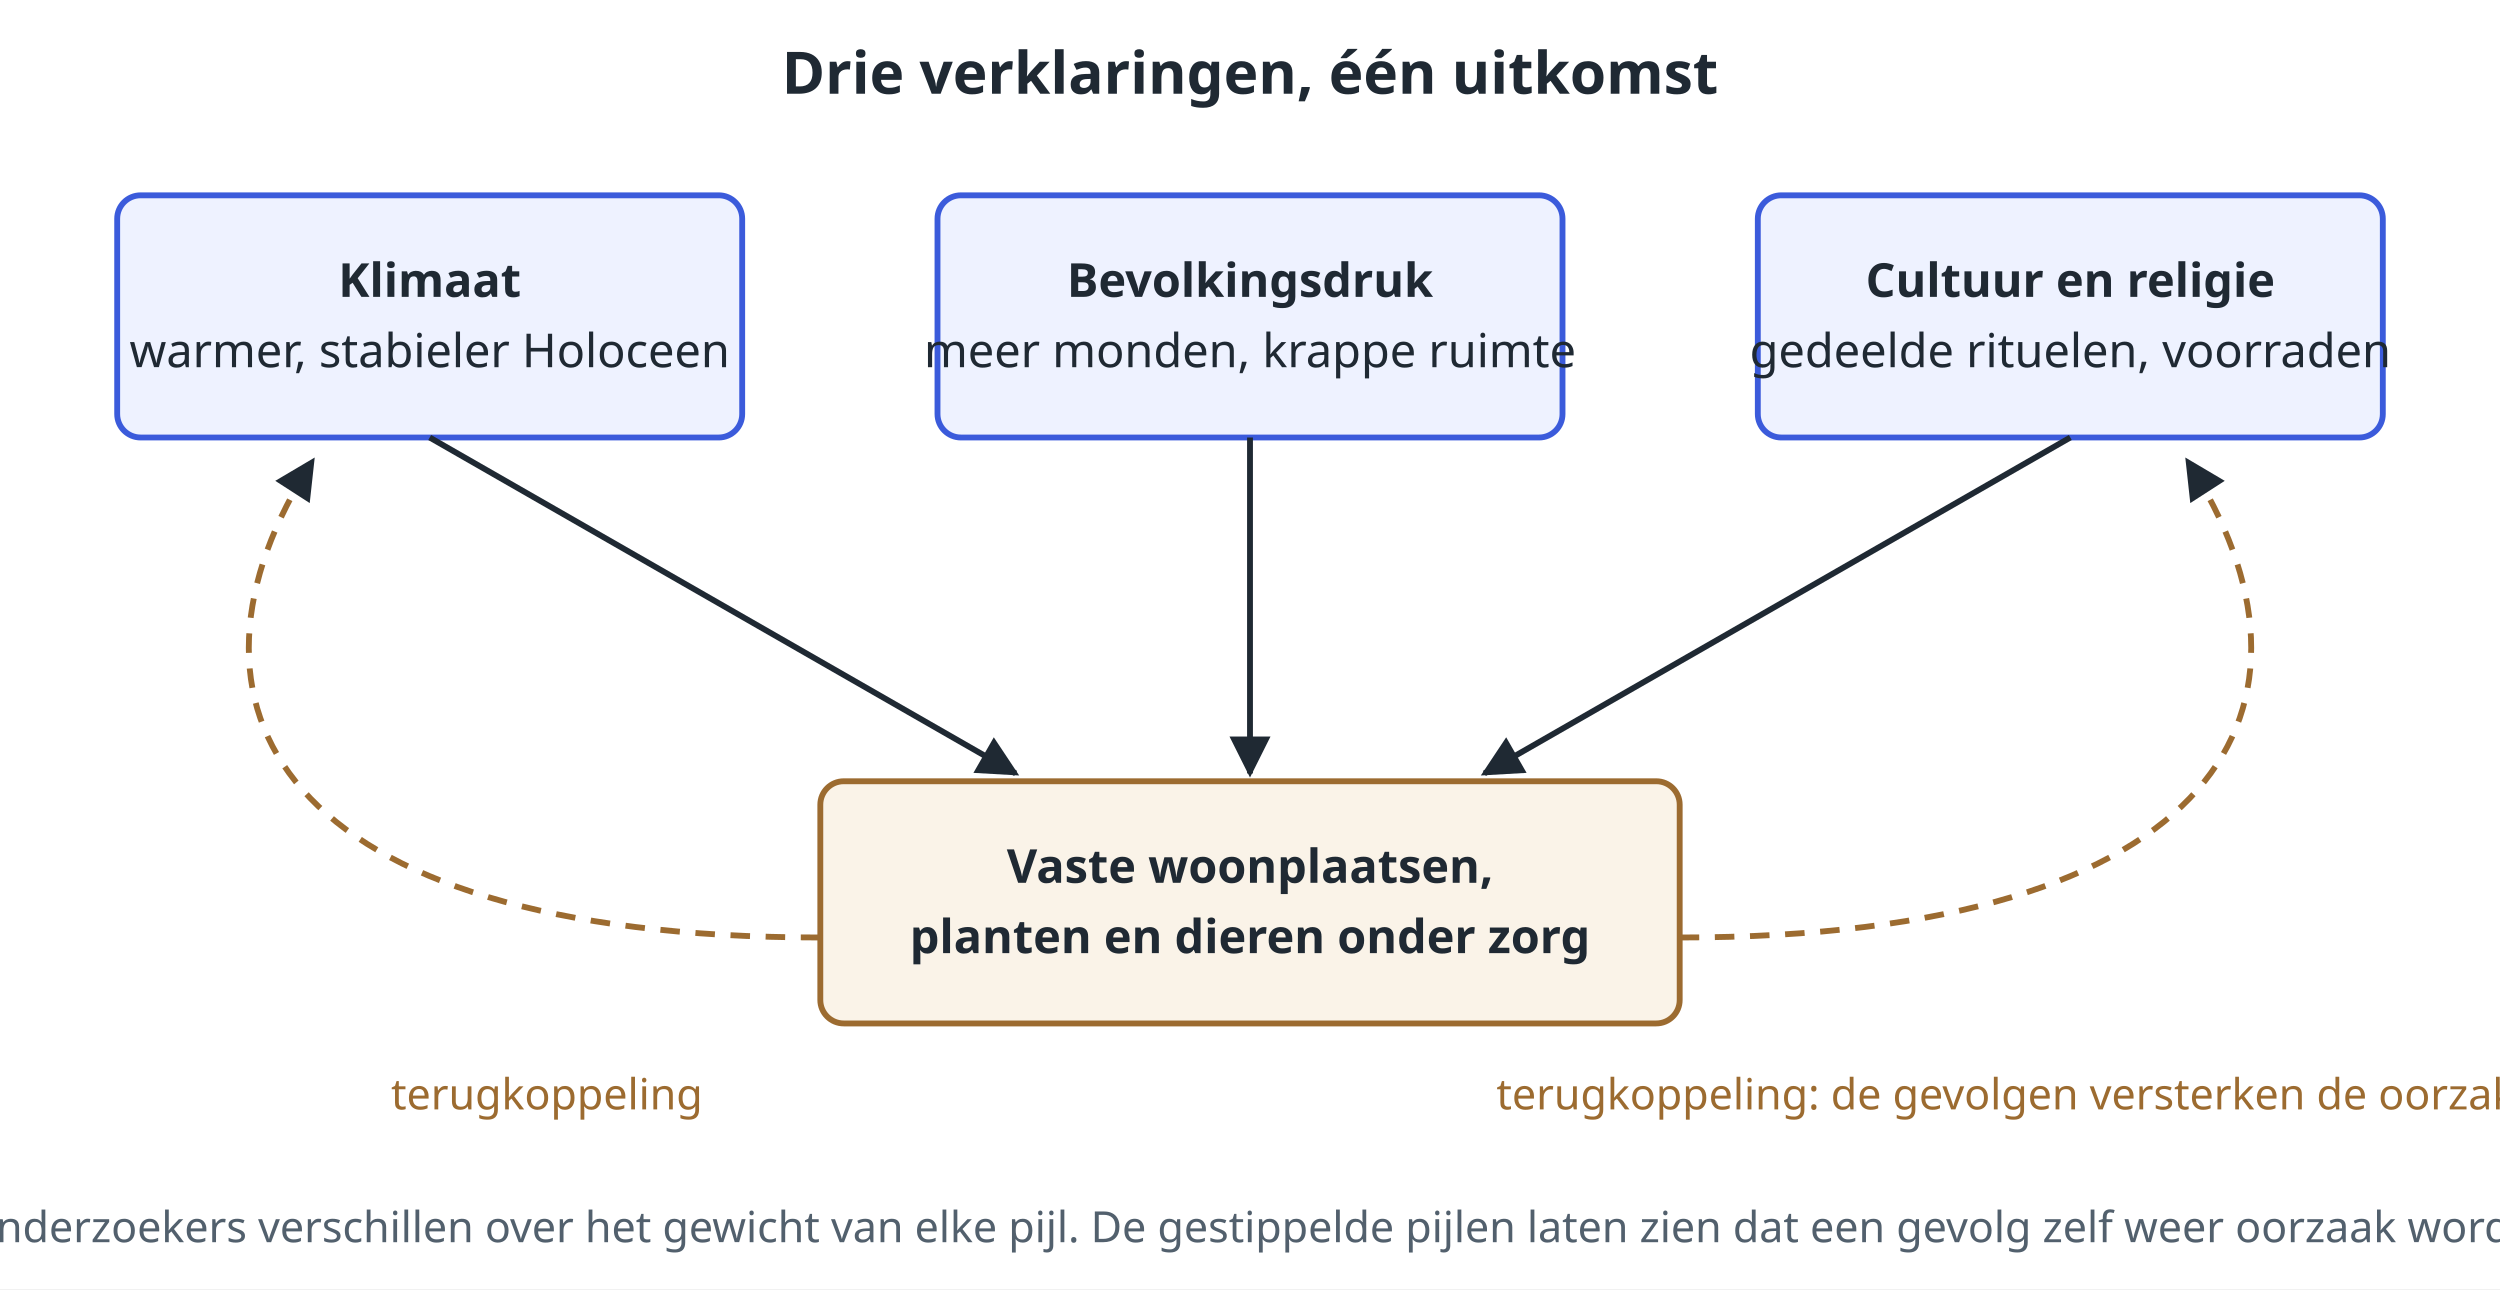
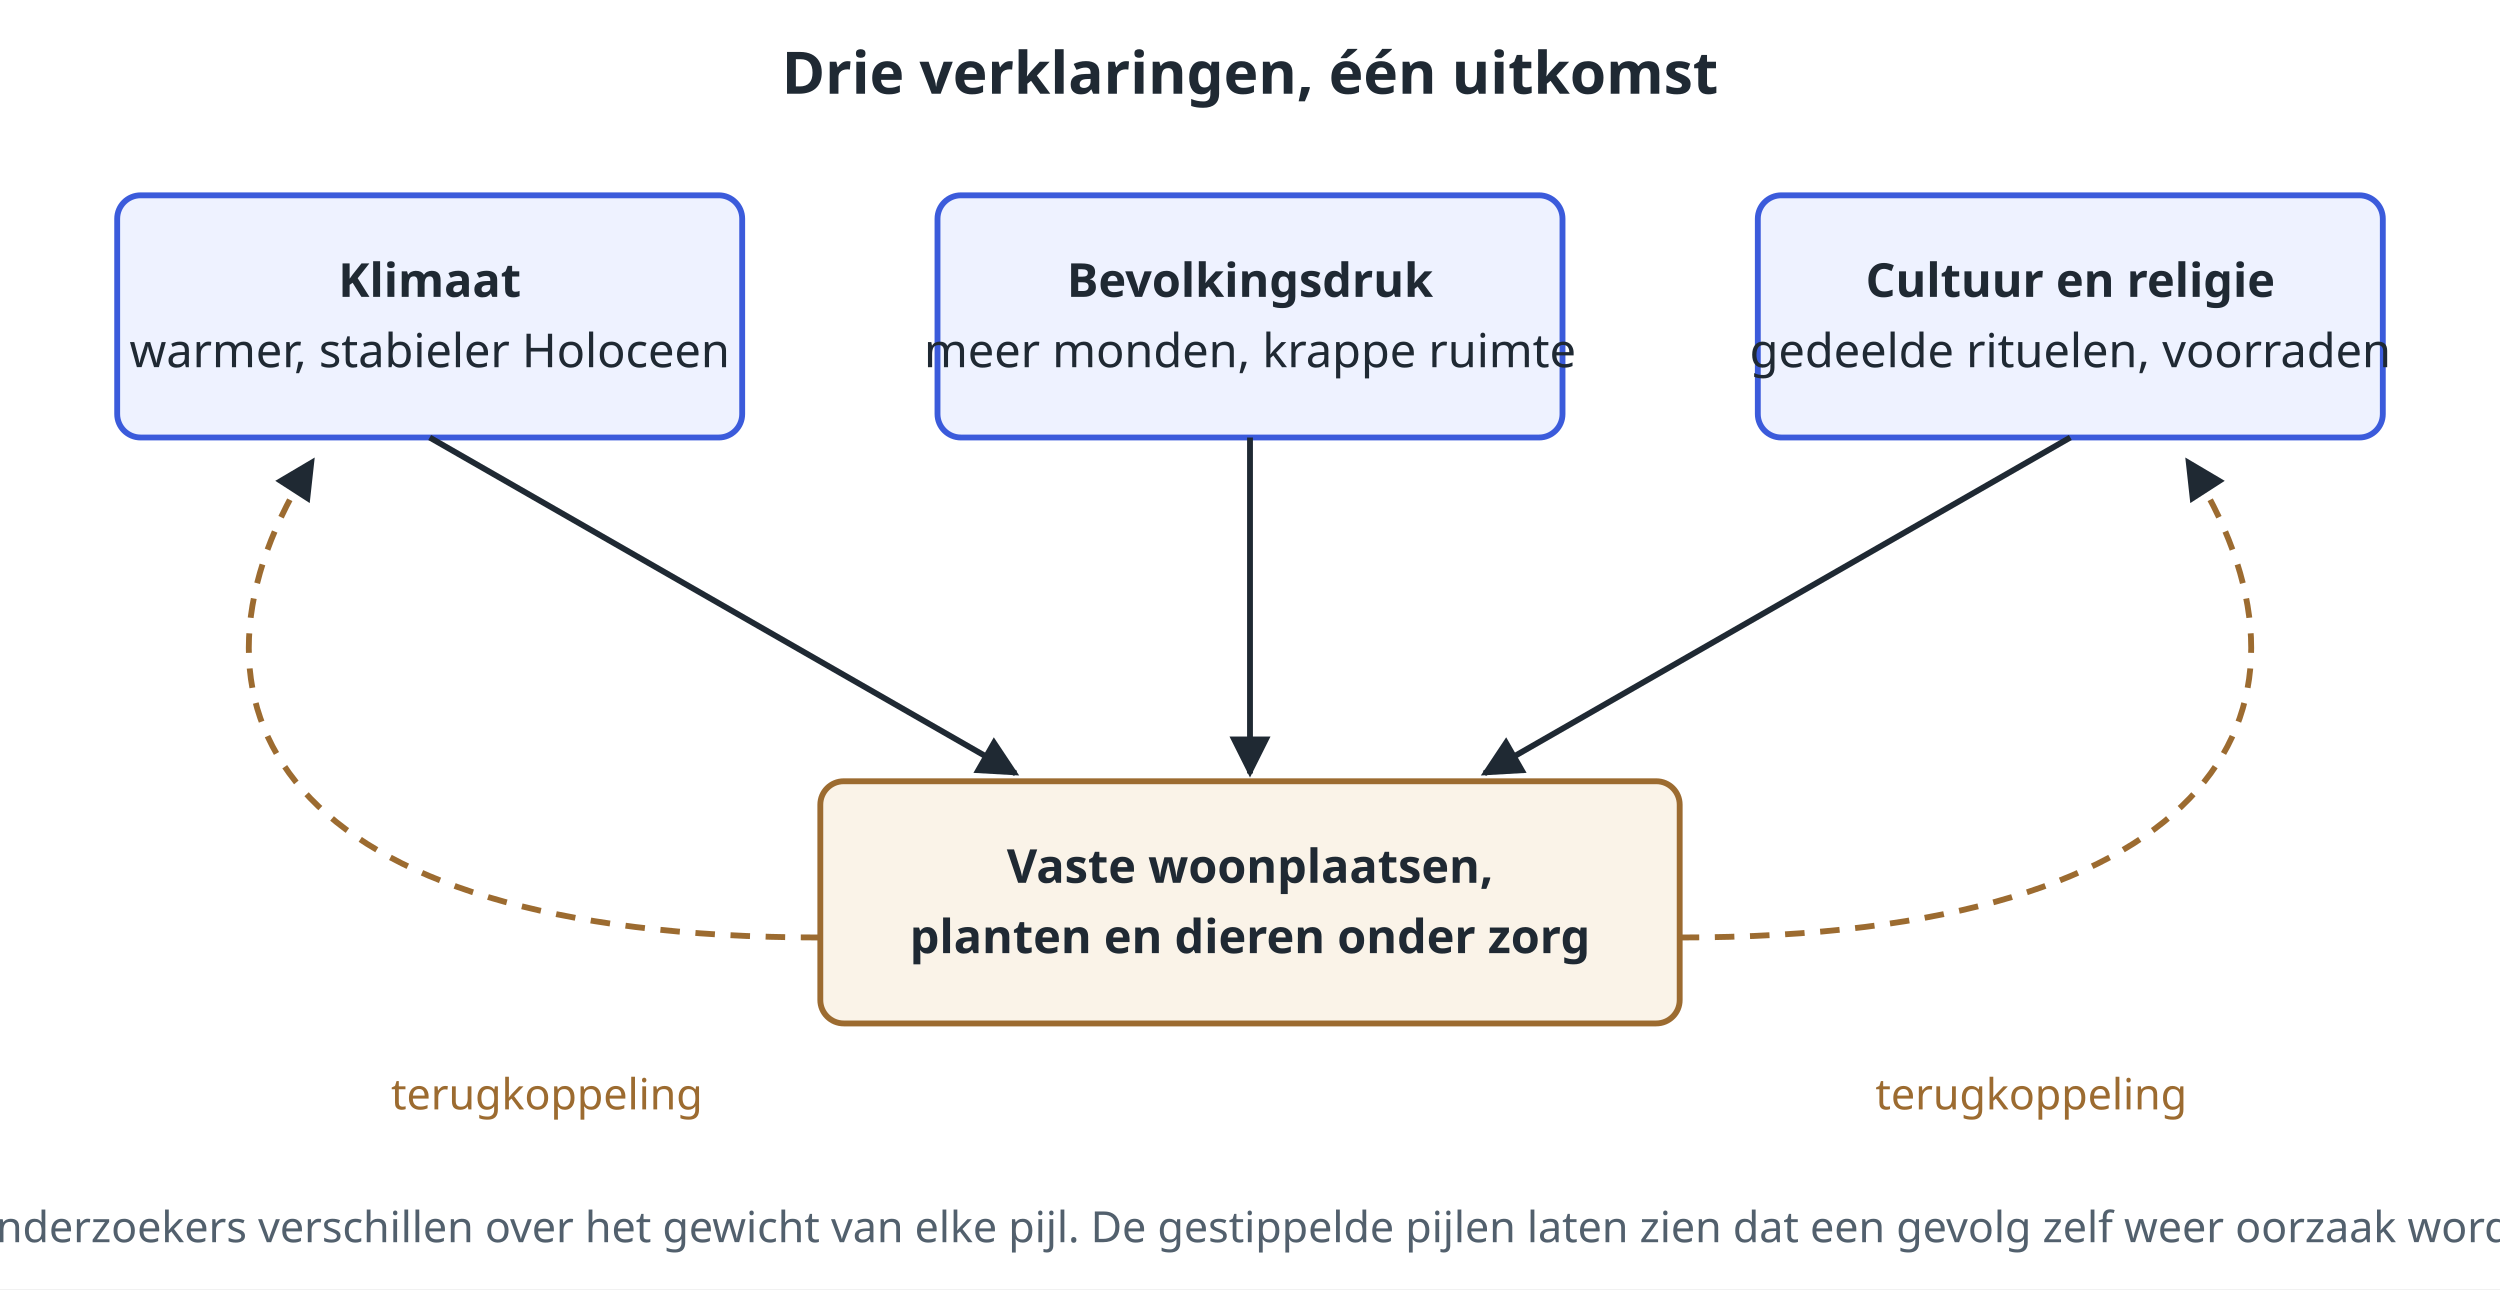
<svg xmlns="http://www.w3.org/2000/svg" viewBox="0 0 640 330" role="img" aria-label="Schema van drie verklaringen voor het ontstaan van landbouw: klimaat, bevolkingsdruk en cultuur, met onderlinge terugkoppeling">
  <rect width="640" height="330" fill="#ffffff" />
  <text x="320" y="24" font-family="sans-serif" font-size="15" font-weight="bold" text-anchor="middle" fill="#1f2933">Drie verklaringen, één uitkomst</text>
  <defs>
    <marker id="a" viewBox="0 0 10 10" refX="9" refY="5" markerWidth="7" markerHeight="7" orient="auto">
      <path d="M0 0L10 5L0 10z" fill="#1f2933" />
    </marker>
  </defs>
  <g font-family="sans-serif" font-size="12" text-anchor="middle" fill="#1f2933">
    <rect x="30" y="50" width="160" height="62" rx="6" fill="#eef2ff" stroke="#3b5bdb" stroke-width="1.5" />
    <text x="110" y="76" font-weight="bold">Klimaat</text>
    <text x="110" y="94">warmer, stabieler Holoceen</text>
    <rect x="240" y="50" width="160" height="62" rx="6" fill="#eef2ff" stroke="#3b5bdb" stroke-width="1.5" />
    <text x="320" y="76" font-weight="bold">Bevolkingsdruk</text>
    <text x="320" y="94">meer monden, krappe ruimte</text>
    <rect x="450" y="50" width="160" height="62" rx="6" fill="#eef2ff" stroke="#3b5bdb" stroke-width="1.5" />
    <text x="530" y="76" font-weight="bold">Cultuur en religie</text>
    <text x="530" y="94">gedeelde rituelen, voorraden</text>
    <rect x="210" y="200" width="220" height="62" rx="6" fill="#faf3e8" stroke="#9c6b30" stroke-width="1.5" />
    <text x="320" y="226" font-weight="bold">Vaste woonplaatsen,</text>
    <text x="320" y="244" font-weight="bold">planten en dieren onder zorg</text>
  </g>
  <g stroke="#1f2933" stroke-width="1.5" fill="none" marker-end="url(#a)">
    <line x1="110" y1="112" x2="260" y2="198" />
    <line x1="320" y1="112" x2="320" y2="198" />
    <line x1="530" y1="112" x2="380" y2="198" />
  </g>
  <g stroke="#9c6b30" stroke-width="1.5" stroke-dasharray="5 4" fill="none" marker-end="url(#a)">
    <path d="M430 240 C 570 240, 600 180, 560 118" />
    <path d="M210 240 C 70 240, 40 180, 80 118" />
  </g>
  <g font-family="sans-serif" font-size="11" fill="#9c6b30" text-anchor="middle">
-     <text x="520" y="284">terugkoppeling: de gevolgen versterken de oorzaken</text>
+     <text x="520" y="284">terugkoppeling</text>
    <text x="140" y="284">terugkoppeling</text>
  </g>
  <text x="320" y="318" font-family="sans-serif" font-size="11" text-anchor="middle" fill="#52606d">Onderzoekers verschillen over het gewicht van elke pijl. De gestippelde pijlen laten zien dat een gevolg zelf weer oorzaak wordt.</text>
</svg>
